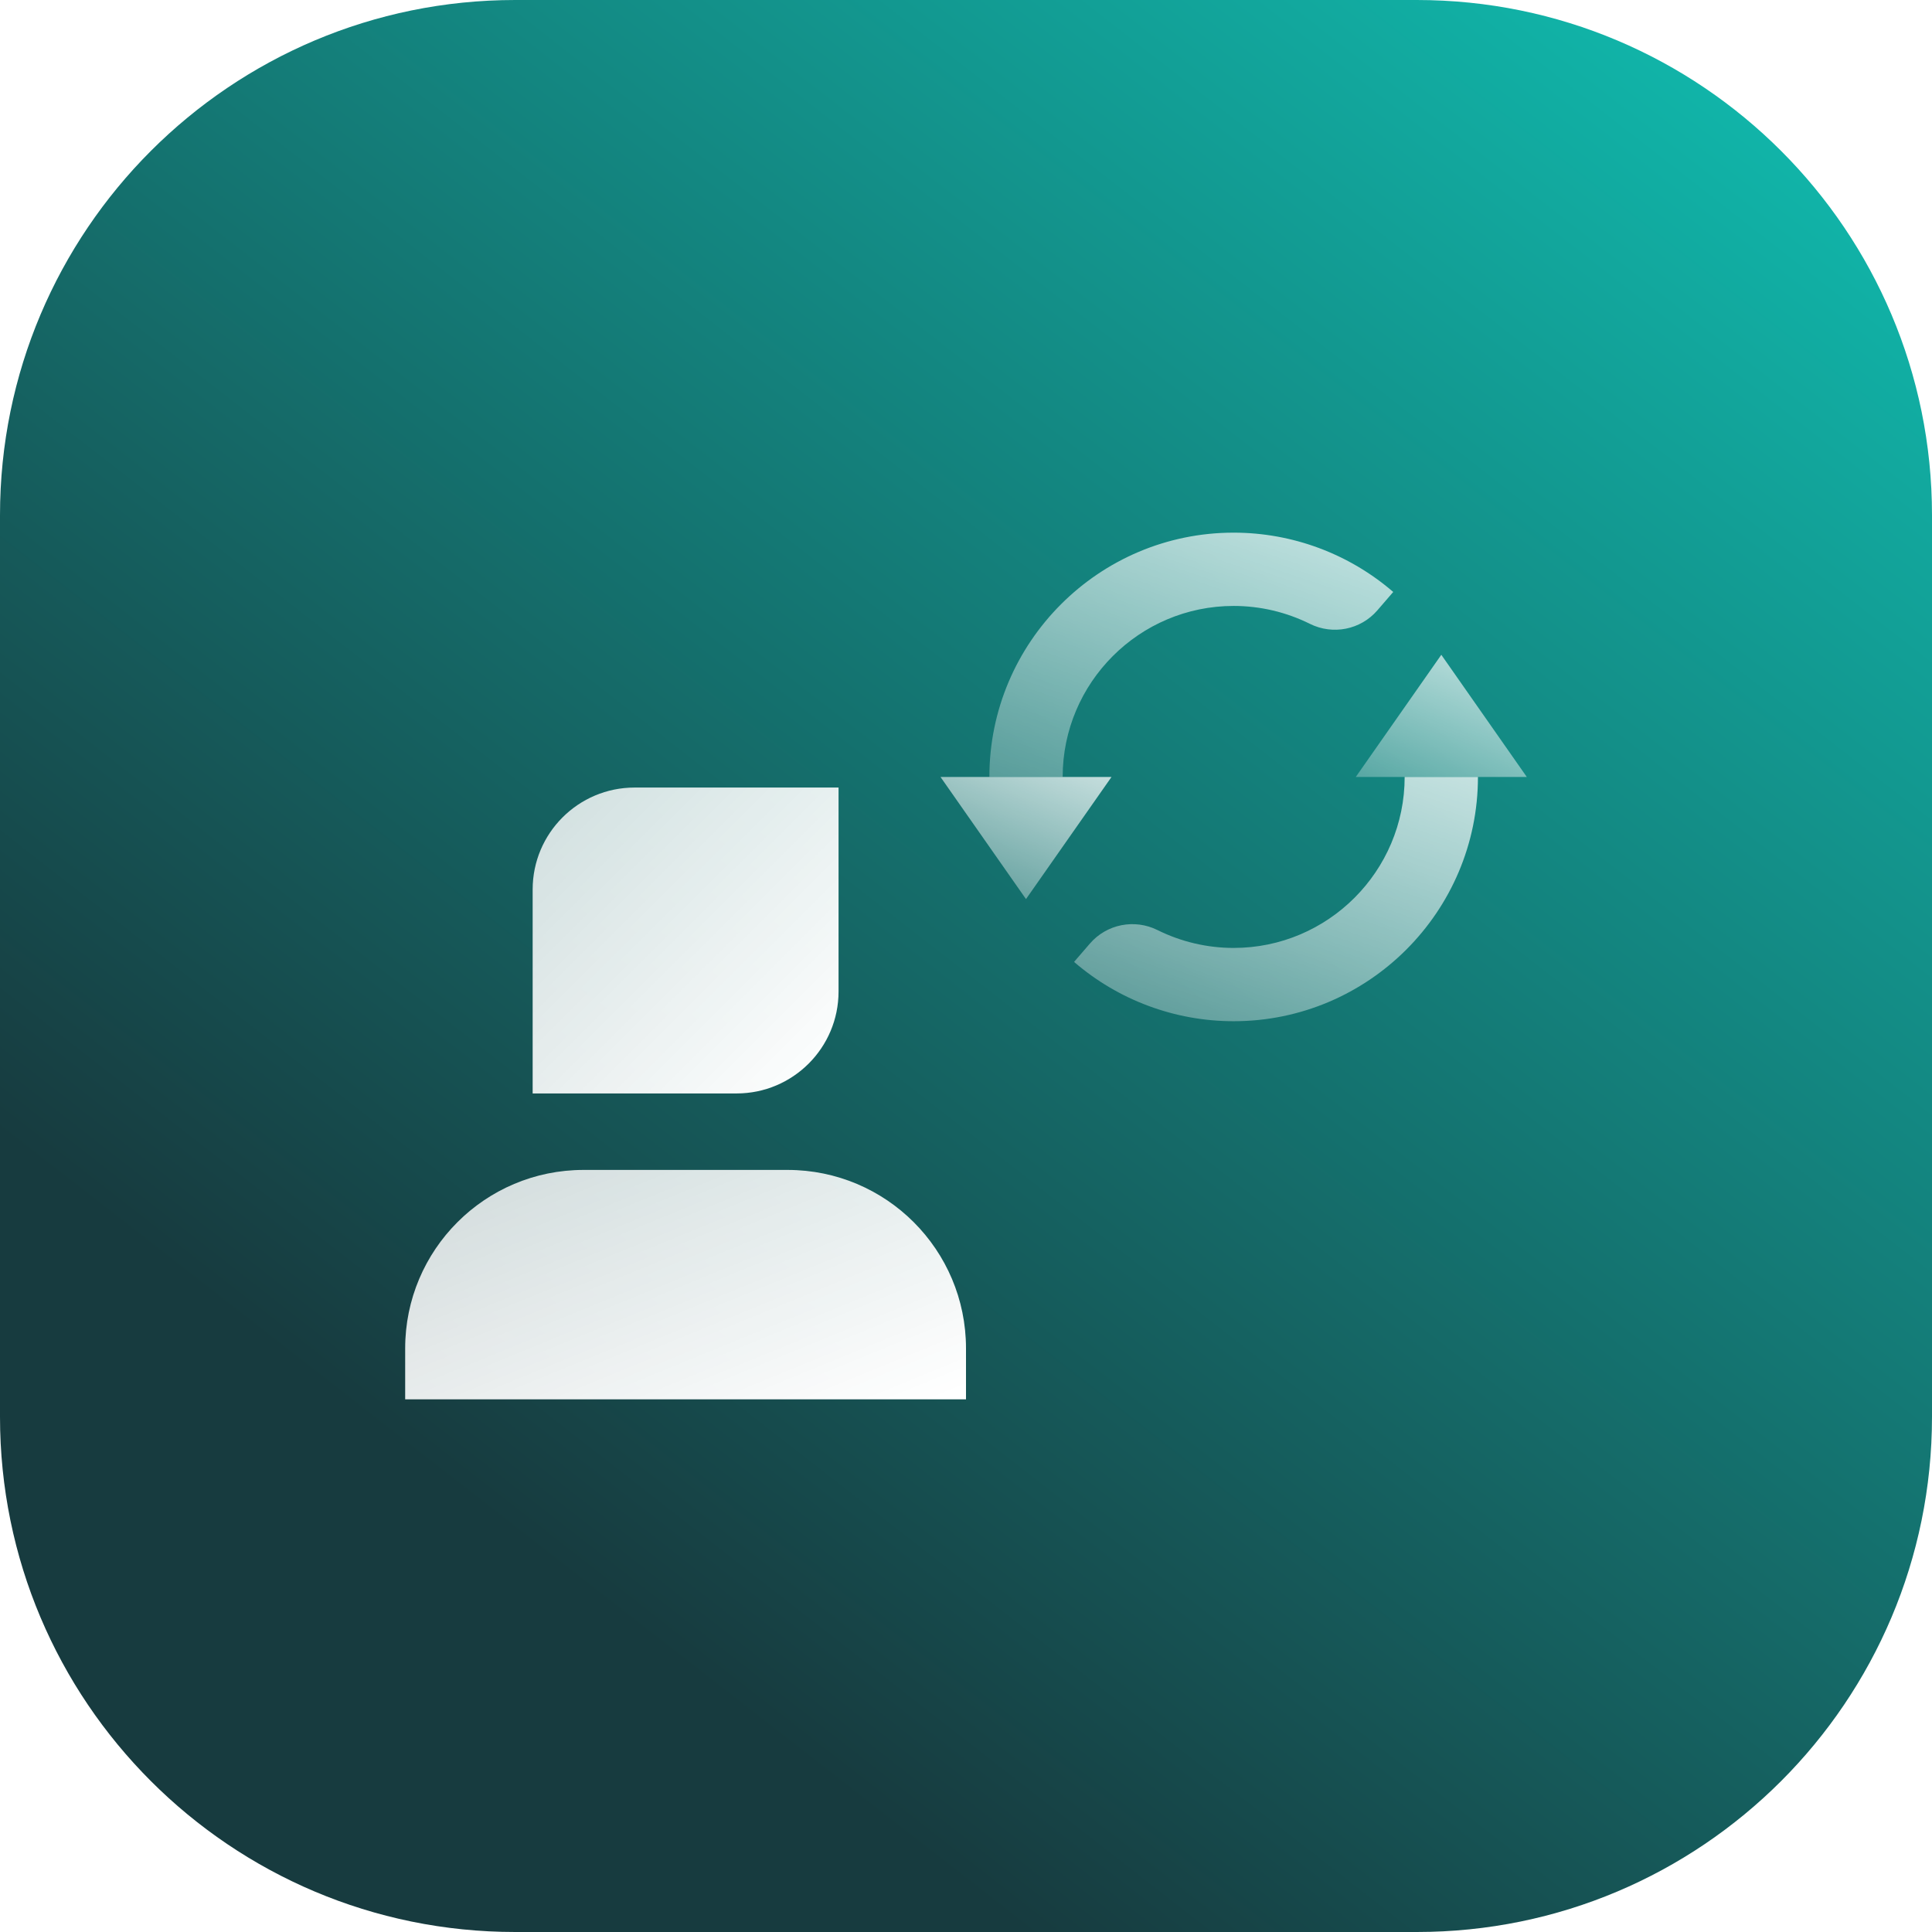
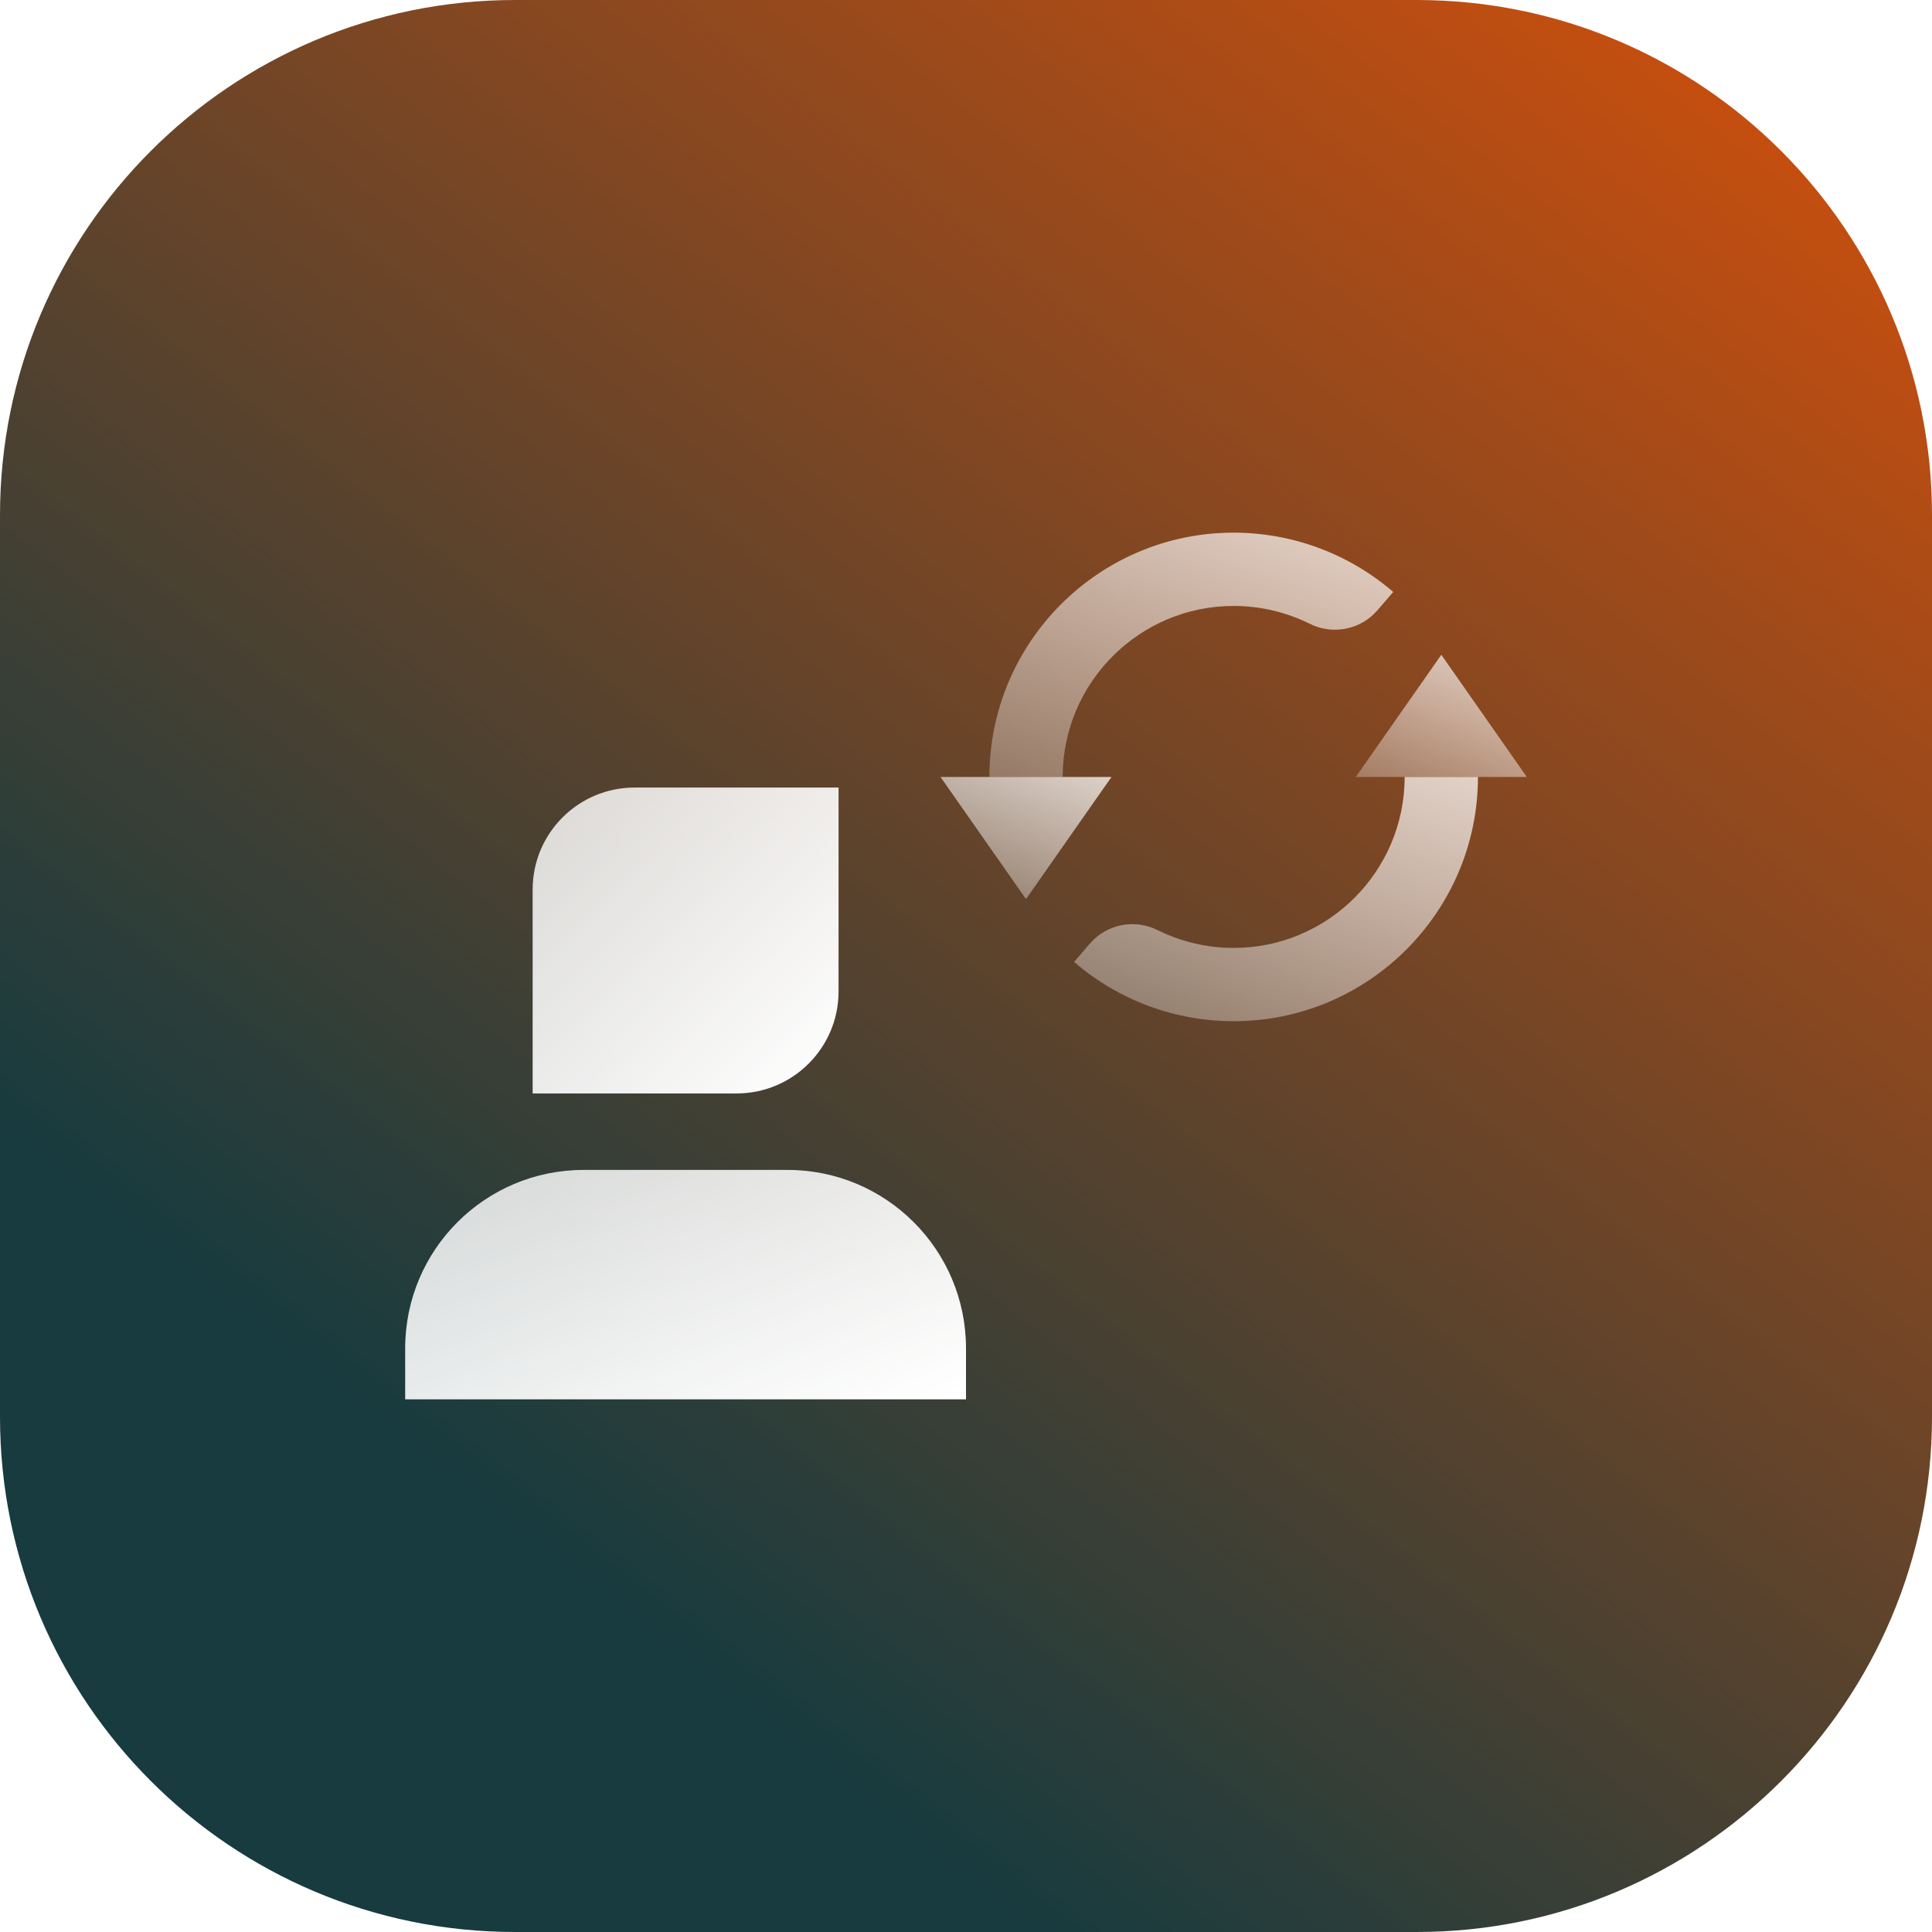
<svg xmlns="http://www.w3.org/2000/svg" width="60" height="60" viewBox="0 0 60 60" fill="none">
  <rect width="60" height="60" rx="16" fill="url(#paint0_linear_11906_2518)" />
  <path d="M24.458 36.333H18.125C15.064 36.333 12.583 38.814 12.583 41.875V43.458H30V41.875C30 38.814 27.519 36.333 24.458 36.333Z" fill="url(#paint1_linear_11906_2518)" />
  <path d="M22.875 33.958H16.542V27.625C16.542 25.876 17.96 24.458 19.709 24.458H26.042V30.792C26.042 32.54 24.624 33.958 22.875 33.958Z" fill="url(#paint2_linear_11906_2518)" />
  <path d="M34.519 24.129H29.208L31.863 27.922L34.519 24.129Z" fill="url(#paint3_linear_11906_2518)" />
  <path d="M33.002 24.129H30.726C30.726 19.945 34.129 16.542 38.312 16.542C40.132 16.542 41.892 17.196 43.268 18.384L42.775 18.955C42.254 19.558 41.392 19.729 40.678 19.373C39.949 19.011 39.139 18.818 38.312 18.818C35.384 18.818 33.002 21.2 33.002 24.129Z" fill="url(#paint4_linear_11906_2518)" />
  <path d="M42.105 24.129H47.416L44.761 20.335L42.105 24.129Z" fill="url(#paint5_linear_11906_2518)" />
  <path d="M43.623 24.129H45.899C45.899 28.312 42.495 31.715 38.312 31.715C36.492 31.715 34.732 31.061 33.356 29.873L33.849 29.302C34.37 28.699 35.233 28.529 35.947 28.884C36.676 29.246 37.485 29.439 38.312 29.439C41.24 29.439 43.623 27.057 43.623 24.129Z" fill="url(#paint6_linear_11906_2518)" />
  <defs>
    <linearGradient id="paint0_linear_11906_2518" x1="60" y1="-17" x2="-5.06639e-07" y2="60" gradientUnits="userSpaceOnUse">
-       <stop stop-color="#0FDDCC" />
+       <stop stop-color="#ff5500" />
      <stop offset="0.8" stop-color="#173B3F" />
    </linearGradient>
    <linearGradient id="paint1_linear_11906_2518" x1="13.424" y1="36.364" x2="18.155" y2="47.929" gradientUnits="userSpaceOnUse">
      <stop stop-color="white" stop-opacity="0.8" />
      <stop offset="1" stop-color="white" />
    </linearGradient>
    <linearGradient id="paint2_linear_11906_2518" x1="17" y1="24.5" x2="26" y2="33.5" gradientUnits="userSpaceOnUse">
      <stop stop-color="white" stop-opacity="0.8" />
      <stop offset="1" stop-color="white" />
    </linearGradient>
    <linearGradient id="paint3_linear_11906_2518" x1="28.009" y1="31.131" x2="31.501" y2="22.341" gradientUnits="userSpaceOnUse">
      <stop stop-color="white" stop-opacity="0" />
      <stop offset="1" stop-color="white" stop-opacity="0.8" />
    </linearGradient>
    <linearGradient id="paint4_linear_11906_2518" x1="27.894" y1="30.547" x2="34.045" y2="12.261" gradientUnits="userSpaceOnUse">
      <stop stop-color="white" stop-opacity="0" />
      <stop offset="1" stop-color="white" stop-opacity="0.8" />
    </linearGradient>
    <linearGradient id="paint5_linear_11906_2518" x1="40.907" y1="27.338" x2="44.398" y2="18.547" gradientUnits="userSpaceOnUse">
      <stop stop-color="white" stop-opacity="0" />
      <stop offset="1" stop-color="white" stop-opacity="0.8" />
    </linearGradient>
    <linearGradient id="paint6_linear_11906_2518" x1="30.525" y1="38.134" x2="36.676" y2="19.848" gradientUnits="userSpaceOnUse">
      <stop stop-color="white" stop-opacity="0" />
      <stop offset="1" stop-color="white" stop-opacity="0.8" />
    </linearGradient>
  </defs>
</svg>
